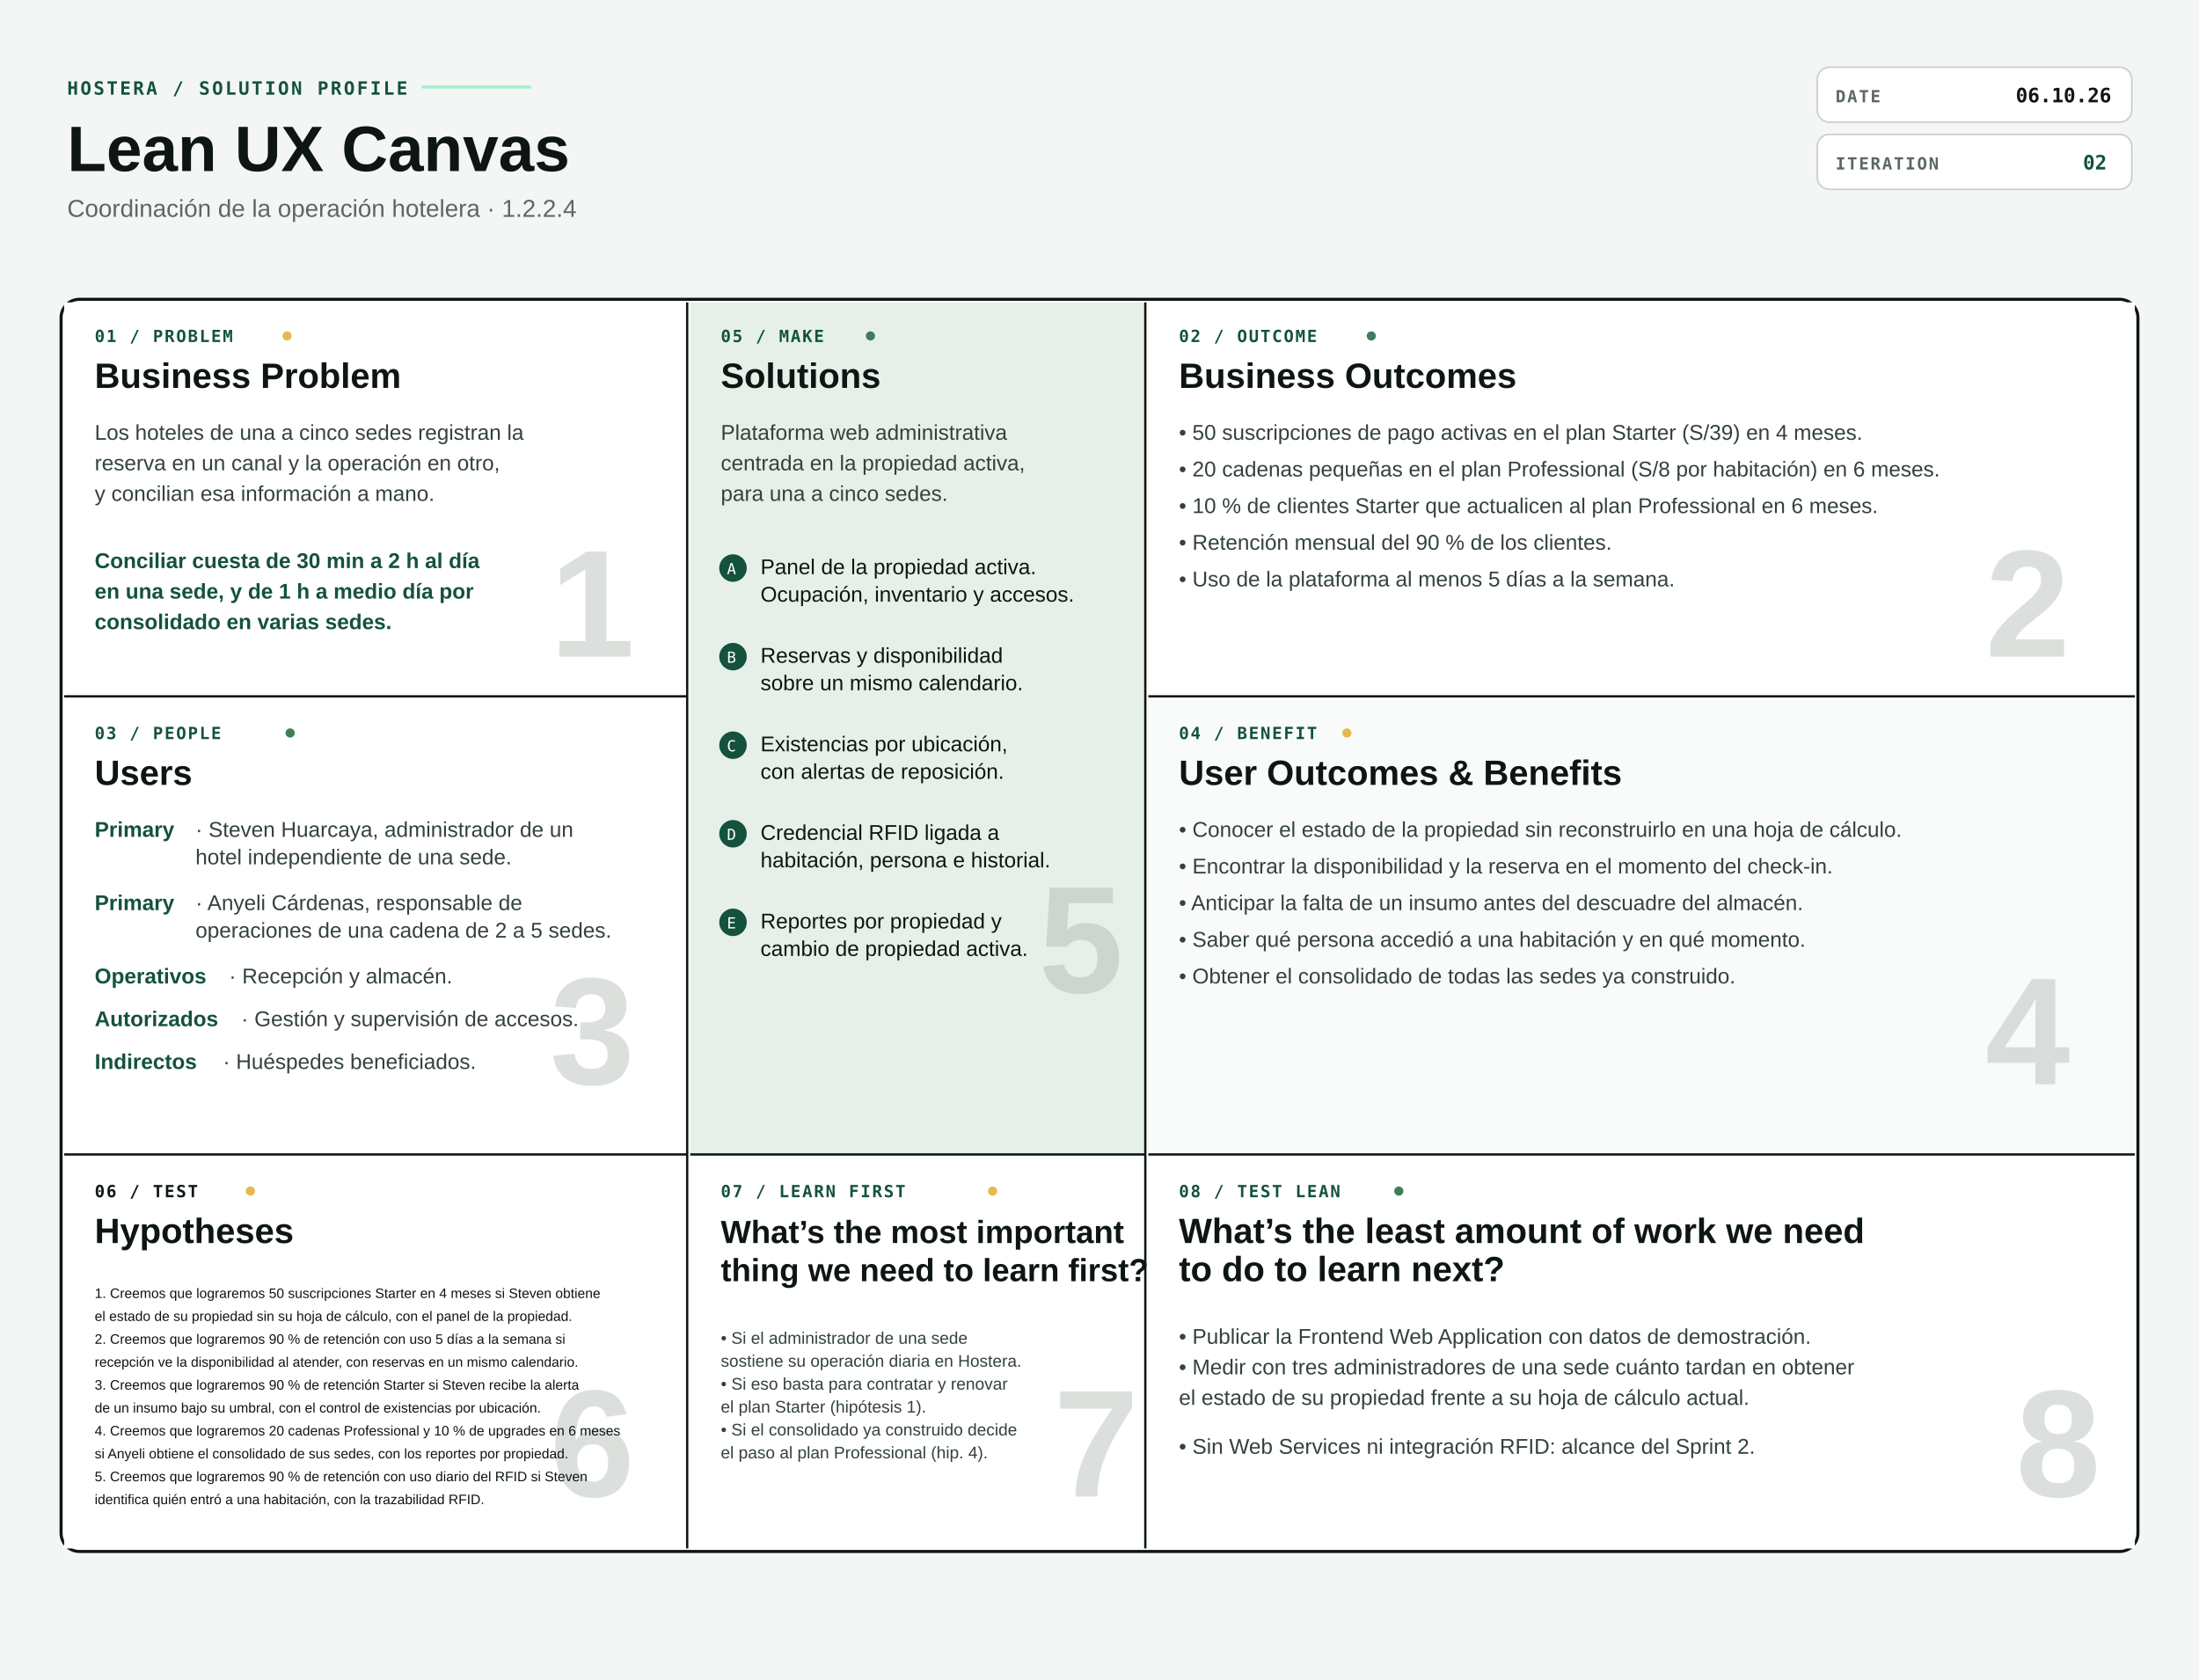
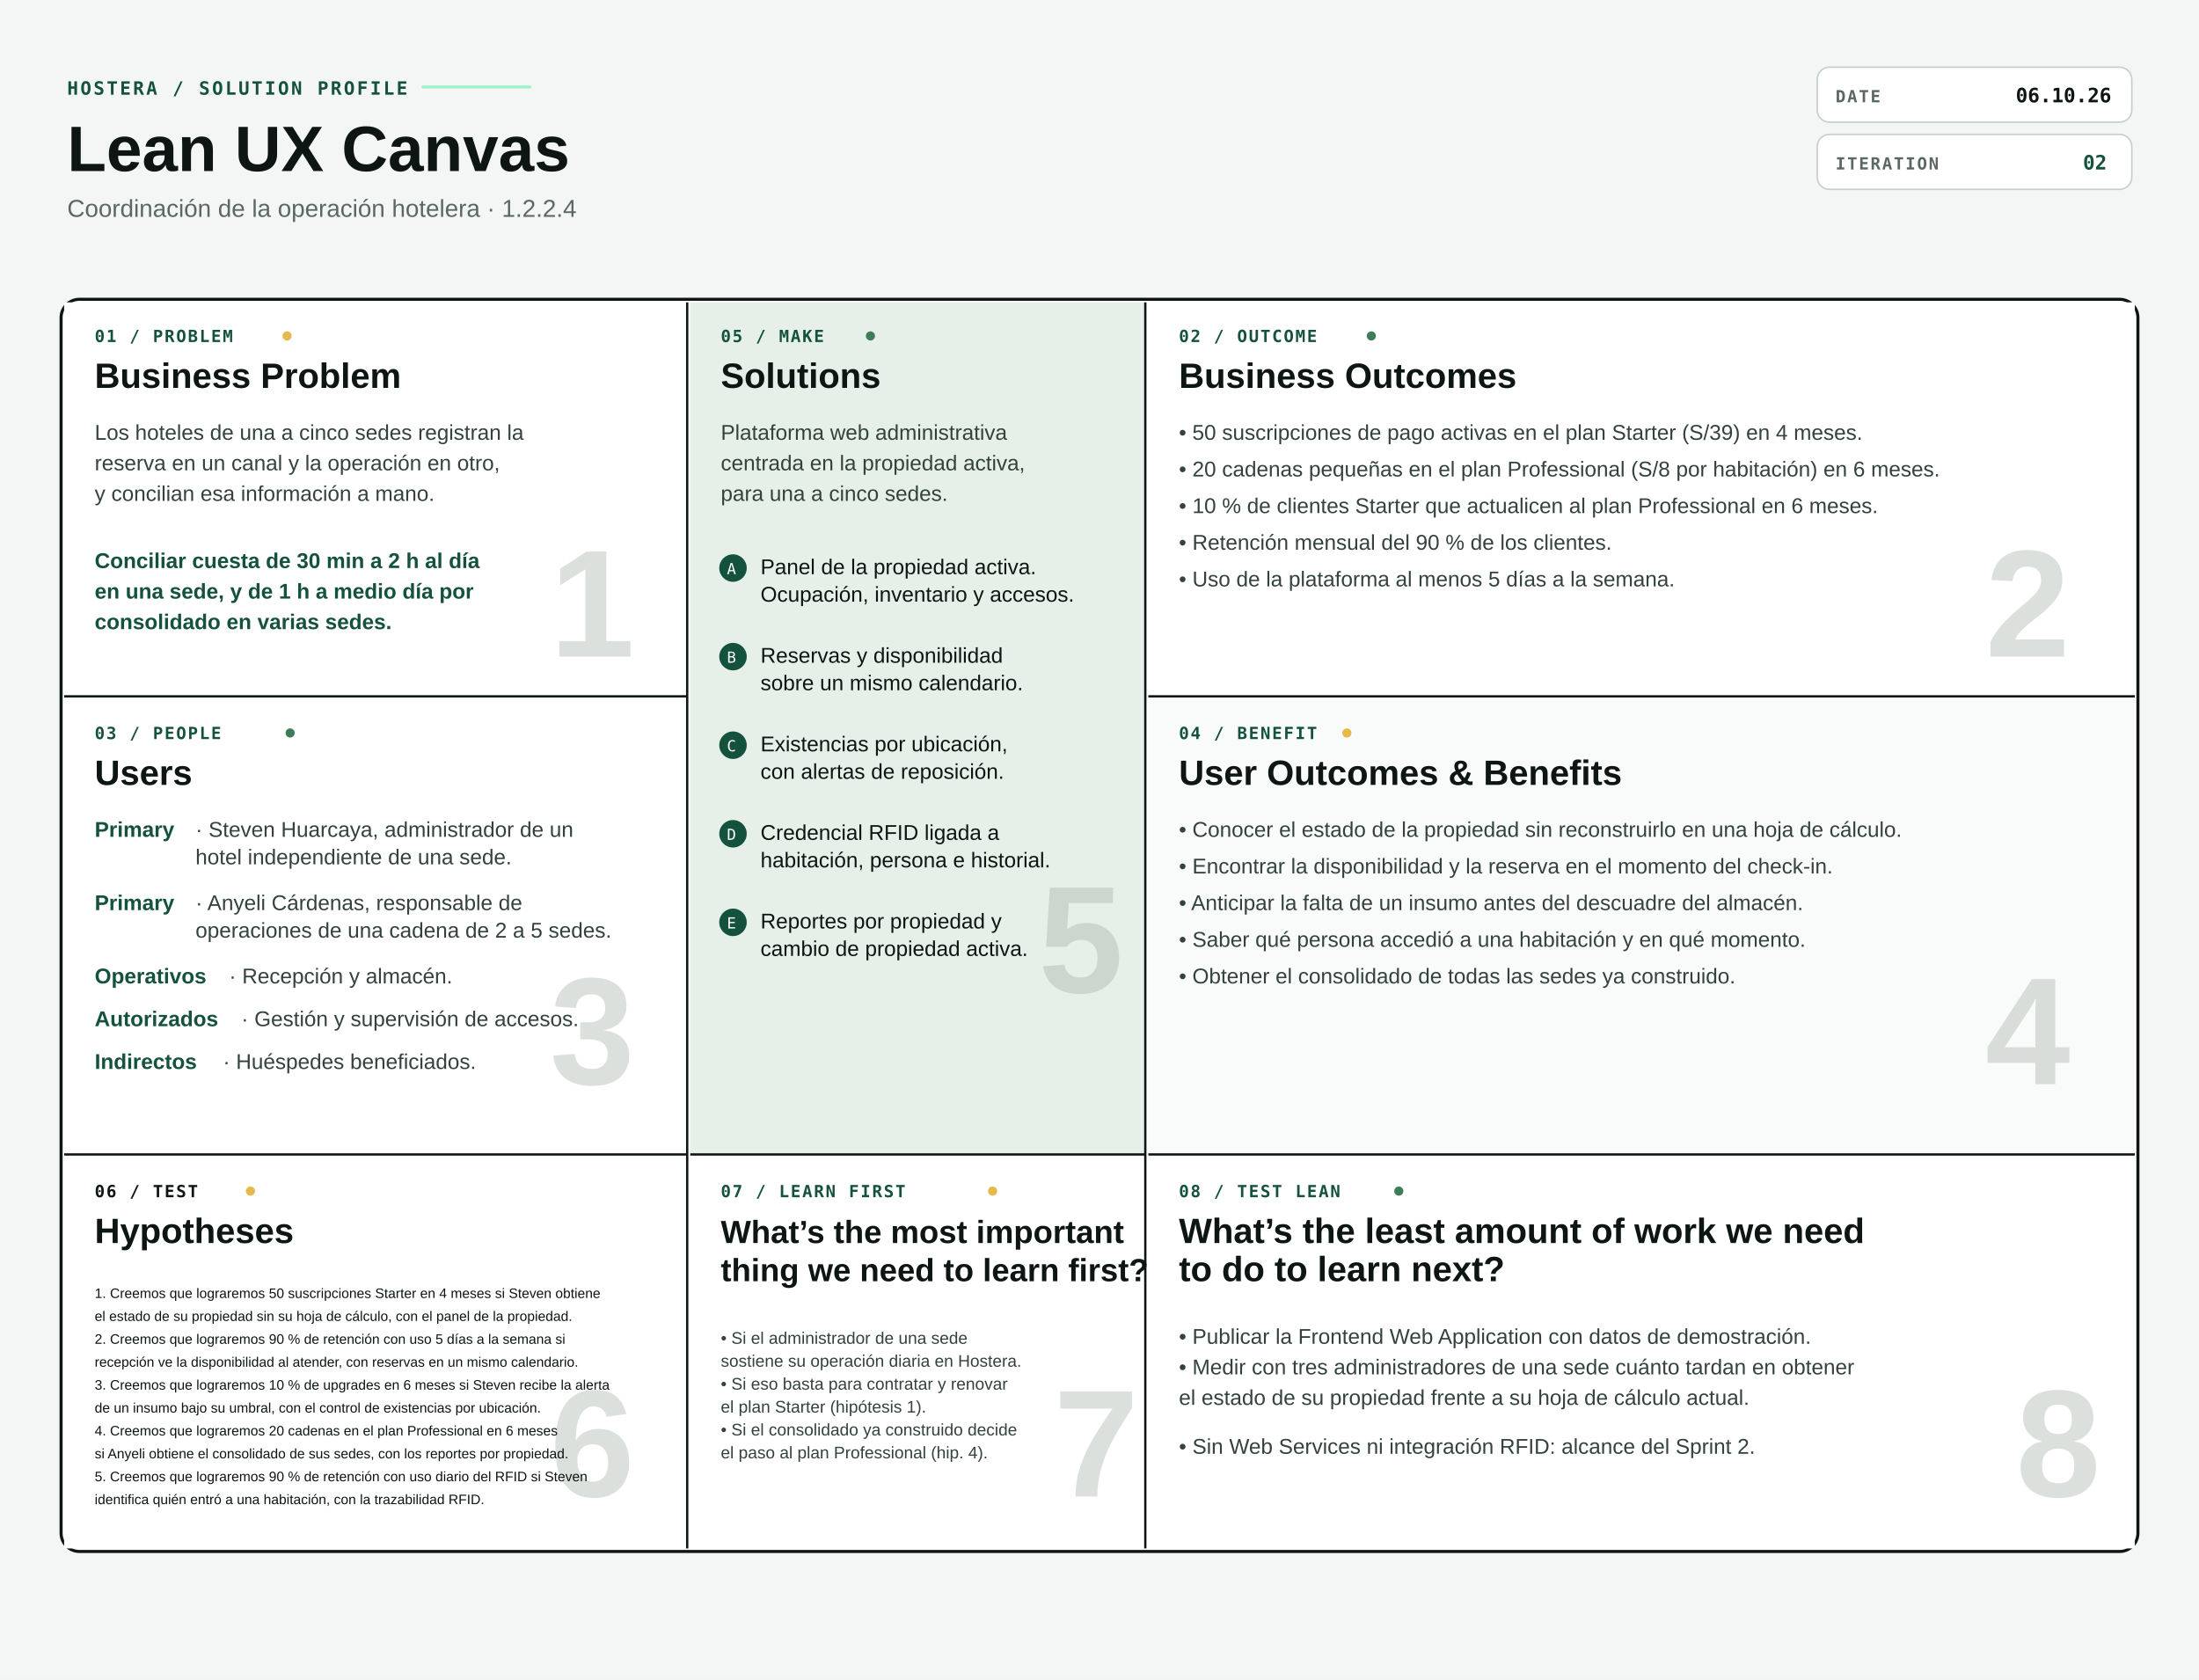
<svg xmlns="http://www.w3.org/2000/svg" width="1440" height="1100" viewBox="0 0 1440 1100" role="img" aria-labelledby="title desc">
  <rect width="1440" height="1100" fill="#F3F6F4" />
  <g font-family="Arial, Helvetica, sans-serif" fill="#0D1613">
    <text x="44" y="62" font-family="monospace" font-size="12" font-weight="700" letter-spacing="1.4" fill="#14523E">HOSTERA / SOLUTION PROFILE</text>
    <rect x="276" y="56" width="72" height="2" rx="1" fill="#9EF2CC" />
    <text x="44" y="112" font-size="42" font-weight="700">Lean UX Canvas</text>
    <text x="44" y="142" font-size="16" fill="#5B6862">Coordinación de la operación hotelera · 1.2.2.4</text>
    <g transform="translate(1190,44)">
      <rect width="206" height="36" rx="8" fill="#FFFFFF" stroke="#C6CFCA" />
      <text x="12" y="23" font-family="monospace" font-size="11" font-weight="700" letter-spacing="1" fill="#5B6862">DATE</text>
      <text x="130" y="23" font-family="monospace" font-size="13" font-weight="700">06.10.26</text>
      <rect y="44" width="206" height="36" rx="8" fill="#FFFFFF" stroke="#C6CFCA" />
      <text x="12" y="67" font-family="monospace" font-size="11" font-weight="700" letter-spacing="1" fill="#5B6862">ITERATION</text>
      <text x="174" y="67" font-family="monospace" font-size="13" font-weight="700" fill="#14523E">02</text>
    </g>
    <rect x="40" y="196" width="1360" height="820" rx="12" fill="#FFFFFF" stroke="#0D1613" stroke-width="2" />
    <rect x="42" y="198" width="408" height="258" fill="#FFFFFF" />
    <rect x="42" y="458" width="408" height="298" fill="#FFFFFF" />
    <rect x="42" y="758" width="408" height="256" fill="#FFFFFF" />
    <rect x="452" y="198" width="298" height="558" fill="#E6F0E9" />
    <rect x="452" y="758" width="298" height="256" fill="#FFFFFF" />
    <rect x="752" y="198" width="646" height="258" fill="#FFFFFF" />
    <rect x="752" y="458" width="646" height="298" fill="#F9FBFA" />
    <rect x="752" y="758" width="646" height="256" fill="#FFFFFF" />
    <path d="M450 198V1014 M750 198V1014 M42 456H450 M42 756H450 M452 756H750 M752 456H1398 M752 756H1398" fill="none" stroke="#0D1613" stroke-width="1.5" />
    <g fill="#9BA59F" opacity="0.35" font-size="100" font-weight="700">
      <text x="360" y="430">1</text>
      <text x="1300" y="430">2</text>
      <text x="360" y="710">3</text>
      <text x="1300" y="710">4</text>
      <text x="680" y="650">5</text>
      <text x="360" y="980">6</text>
      <text x="690" y="980">7</text>
      <text x="1320" y="980">8</text>
    </g>
    <g font-family="monospace" font-size="11" font-weight="700" letter-spacing="1" fill="#14523E">
      <text x="62" y="224">01 / PROBLEM</text>
      <circle cx="188" cy="220" r="3" fill="#E5B94C" />
      <text x="62" y="484">03 / PEOPLE</text>
      <circle cx="190" cy="480" r="3" fill="#3F7D5A" />
      <text x="62" y="784" fill="#0D1613">06 / TEST</text>
      <circle cx="164" cy="780" r="3" fill="#E5B94C" />
      <text x="472" y="224">05 / MAKE</text>
      <circle cx="570" cy="220" r="3" fill="#3F7D5A" />
      <text x="472" y="784">07 / LEARN FIRST</text>
      <circle cx="650" cy="780" r="3" fill="#E5B94C" />
      <text x="772" y="224">02 / OUTCOME</text>
      <circle cx="898" cy="220" r="3" fill="#3F7D5A" />
      <text x="772" y="484">04 / BENEFIT</text>
      <circle cx="882" cy="480" r="3" fill="#E5B94C" />
      <text x="772" y="784">08 / TEST LEAN</text>
      <circle cx="916" cy="780" r="3" fill="#3F7D5A" />
    </g>
    <g font-size="23" font-weight="700">
      <text x="62" y="254">Business Problem</text>
      <text x="62" y="514">Users</text>
      <text x="62" y="814">Hypotheses</text>
      <text x="472" y="254">Solutions</text>
      <text x="472" y="814" font-size="21">What’s the most important</text>
      <text x="472" y="839" font-size="21">thing we need to learn first?</text>
      <text x="772" y="254">Business Outcomes</text>
      <text x="772" y="514">User Outcomes &amp; Benefits</text>
      <text x="772" y="814">What’s the least amount of work we need</text>
      <text x="772" y="839">to do to learn next?</text>
    </g>
    <g font-size="14" fill="#33423B">
      <text x="62" y="288">
        <tspan x="62" dy="0">Los hoteles de una a cinco sedes registran la</tspan>
        <tspan x="62" dy="20">reserva en un canal y la operación en otro,</tspan>
        <tspan x="62" dy="20">y concilian esa información a mano.</tspan>
      </text>
      <text x="62" y="372" fill="#14523E" font-weight="700">
        <tspan x="62" dy="0">Conciliar cuesta de 30 min a 2 h al día</tspan>
        <tspan x="62" dy="20">en una sede, y de 1 h a medio día por</tspan>
        <tspan x="62" dy="20">consolidado en varias sedes.</tspan>
      </text>
      <text x="62" y="548">
        <tspan font-weight="700" fill="#14523E">Primary</tspan>
        <tspan x="128">· Steven Huarcaya, administrador de un</tspan>
        <tspan x="128" dy="18">hotel independiente de una sede.</tspan>
      </text>
      <text x="62" y="596">
        <tspan font-weight="700" fill="#14523E">Primary</tspan>
        <tspan x="128">· Anyeli Cárdenas, responsable de</tspan>
        <tspan x="128" dy="18">operaciones de una cadena de 2 a 5 sedes.</tspan>
      </text>
      <text x="62" y="644">
        <tspan font-weight="700" fill="#14523E">Operativos</tspan>
        <tspan x="150">· Recepción y almacén.</tspan>
      </text>
      <text x="62" y="672">
        <tspan font-weight="700" fill="#14523E">Autorizados</tspan>
        <tspan x="158">· Gestión y supervisión de accesos.</tspan>
      </text>
      <text x="62" y="700">
        <tspan font-weight="700" fill="#14523E">Indirectos</tspan>
        <tspan x="146">· Huéspedes beneficiados.</tspan>
      </text>
      <text x="62" y="850" font-size="9" fill="#0D1613">
        <tspan x="62" dy="0">1. Creemos que lograremos 50 suscripciones Starter en 4 meses si Steven obtiene</tspan>
        <tspan x="62" dy="15">el estado de su propiedad sin su hoja de cálculo, con el panel de la propiedad.</tspan>
        <tspan x="62" dy="15">2. Creemos que lograremos 90 % de retención con uso 5 días a la semana si</tspan>
        <tspan x="62" dy="15">recepción ve la disponibilidad al atender, con reservas en un mismo calendario.</tspan>
-         <tspan x="62" dy="15">3. Creemos que lograremos 90 % de retención Starter si Steven recibe la alerta</tspan>
+         <tspan x="62" dy="15">3. Creemos que lograremos 10 % de upgrades en 6 meses si Steven recibe la alerta</tspan>
        <tspan x="62" dy="15">de un insumo bajo su umbral, con el control de existencias por ubicación.</tspan>
-         <tspan x="62" dy="15">4. Creemos que lograremos 20 cadenas Professional y 10 % de upgrades en 6 meses</tspan>
+         <tspan x="62" dy="15">4. Creemos que lograremos 20 cadenas en el plan Professional en 6 meses</tspan>
        <tspan x="62" dy="15">si Anyeli obtiene el consolidado de sus sedes, con los reportes por propiedad.</tspan>
        <tspan x="62" dy="15">5. Creemos que lograremos 90 % de retención con uso diario del RFID si Steven</tspan>
        <tspan x="62" dy="15">identifica quién entró a una habitación, con la trazabilidad RFID.</tspan>
      </text>
      <text x="472" y="288">
        <tspan x="472" dy="0">Plataforma web administrativa</tspan>
        <tspan x="472" dy="20">centrada en la propiedad activa,</tspan>
        <tspan x="472" dy="20">para una a cinco sedes.</tspan>
      </text>
      <g fill="#0D1613">
        <circle cx="480" cy="372" r="9" fill="#14523E" />
        <text x="476" y="376" font-family="monospace" font-size="10" fill="#FFFFFF">A</text>
        <text x="498" y="376">Panel de la propiedad activa.</text>
        <text x="498" y="394">Ocupación, inventario y accesos.</text>
        <circle cx="480" cy="430" r="9" fill="#14523E" />
        <text x="476" y="434" font-family="monospace" font-size="10" fill="#FFFFFF">B</text>
        <text x="498" y="434">Reservas y disponibilidad</text>
        <text x="498" y="452">sobre un mismo calendario.</text>
        <circle cx="480" cy="488" r="9" fill="#14523E" />
        <text x="476" y="492" font-family="monospace" font-size="10" fill="#FFFFFF">C</text>
        <text x="498" y="492">Existencias por ubicación,</text>
        <text x="498" y="510">con alertas de reposición.</text>
        <circle cx="480" cy="546" r="9" fill="#14523E" />
        <text x="476" y="550" font-family="monospace" font-size="10" fill="#FFFFFF">D</text>
        <text x="498" y="550">Credencial RFID ligada a</text>
        <text x="498" y="568">habitación, persona e historial.</text>
        <circle cx="480" cy="604" r="9" fill="#14523E" />
        <text x="476" y="608" font-family="monospace" font-size="10" fill="#FFFFFF">E</text>
        <text x="498" y="608">Reportes por propiedad y</text>
        <text x="498" y="626">cambio de propiedad activa.</text>
      </g>
      <text x="472" y="880" font-size="11">
        <tspan x="472" dy="0">• Si el administrador de una sede</tspan>
        <tspan x="472" dy="15">  sostiene su operación diaria en Hostera.</tspan>
        <tspan x="472" dy="15">• Si eso basta para contratar y renovar</tspan>
        <tspan x="472" dy="15">  el plan Starter (hipótesis 1).</tspan>
        <tspan x="472" dy="15">• Si el consolidado ya construido decide</tspan>
        <tspan x="472" dy="15">  el paso al plan Professional (hip. 4).</tspan>
      </text>
      <text x="772" y="288">
        <tspan x="772" dy="0">• 50 suscripciones de pago activas en el plan Starter (S/39) en 4 meses.</tspan>
        <tspan x="772" dy="24">• 20 cadenas pequeñas en el plan Professional (S/8 por habitación) en 6 meses.</tspan>
        <tspan x="772" dy="24">• 10 % de clientes Starter que actualicen al plan Professional en 6 meses.</tspan>
        <tspan x="772" dy="24">• Retención mensual del 90 % de los clientes.</tspan>
        <tspan x="772" dy="24">• Uso de la plataforma al menos 5 días a la semana.</tspan>
      </text>
      <text x="772" y="548">
        <tspan x="772" dy="0">• Conocer el estado de la propiedad sin reconstruirlo en una hoja de cálculo.</tspan>
        <tspan x="772" dy="24">• Encontrar la disponibilidad y la reserva en el momento del check-in.</tspan>
        <tspan x="772" dy="24">• Anticipar la falta de un insumo antes del descuadre del almacén.</tspan>
        <tspan x="772" dy="24">• Saber qué persona accedió a una habitación y en qué momento.</tspan>
        <tspan x="772" dy="24">• Obtener el consolidado de todas las sedes ya construido.</tspan>
      </text>
      <text x="772" y="880">
        <tspan x="772" dy="0">• Publicar la Frontend Web Application con datos de demostración.</tspan>
        <tspan x="772" dy="20">• Medir con tres administradores de una sede cuánto tardan en obtener</tspan>
        <tspan x="772" dy="20">  el estado de su propiedad frente a su hoja de cálculo actual.</tspan>
      </text>
      <text x="772" y="952" fill="#33423B">
        <tspan x="772" dy="0">• Sin Web Services ni integración RFID: alcance del Sprint 2.</tspan>
      </text>
    </g>
  </g>
</svg>
